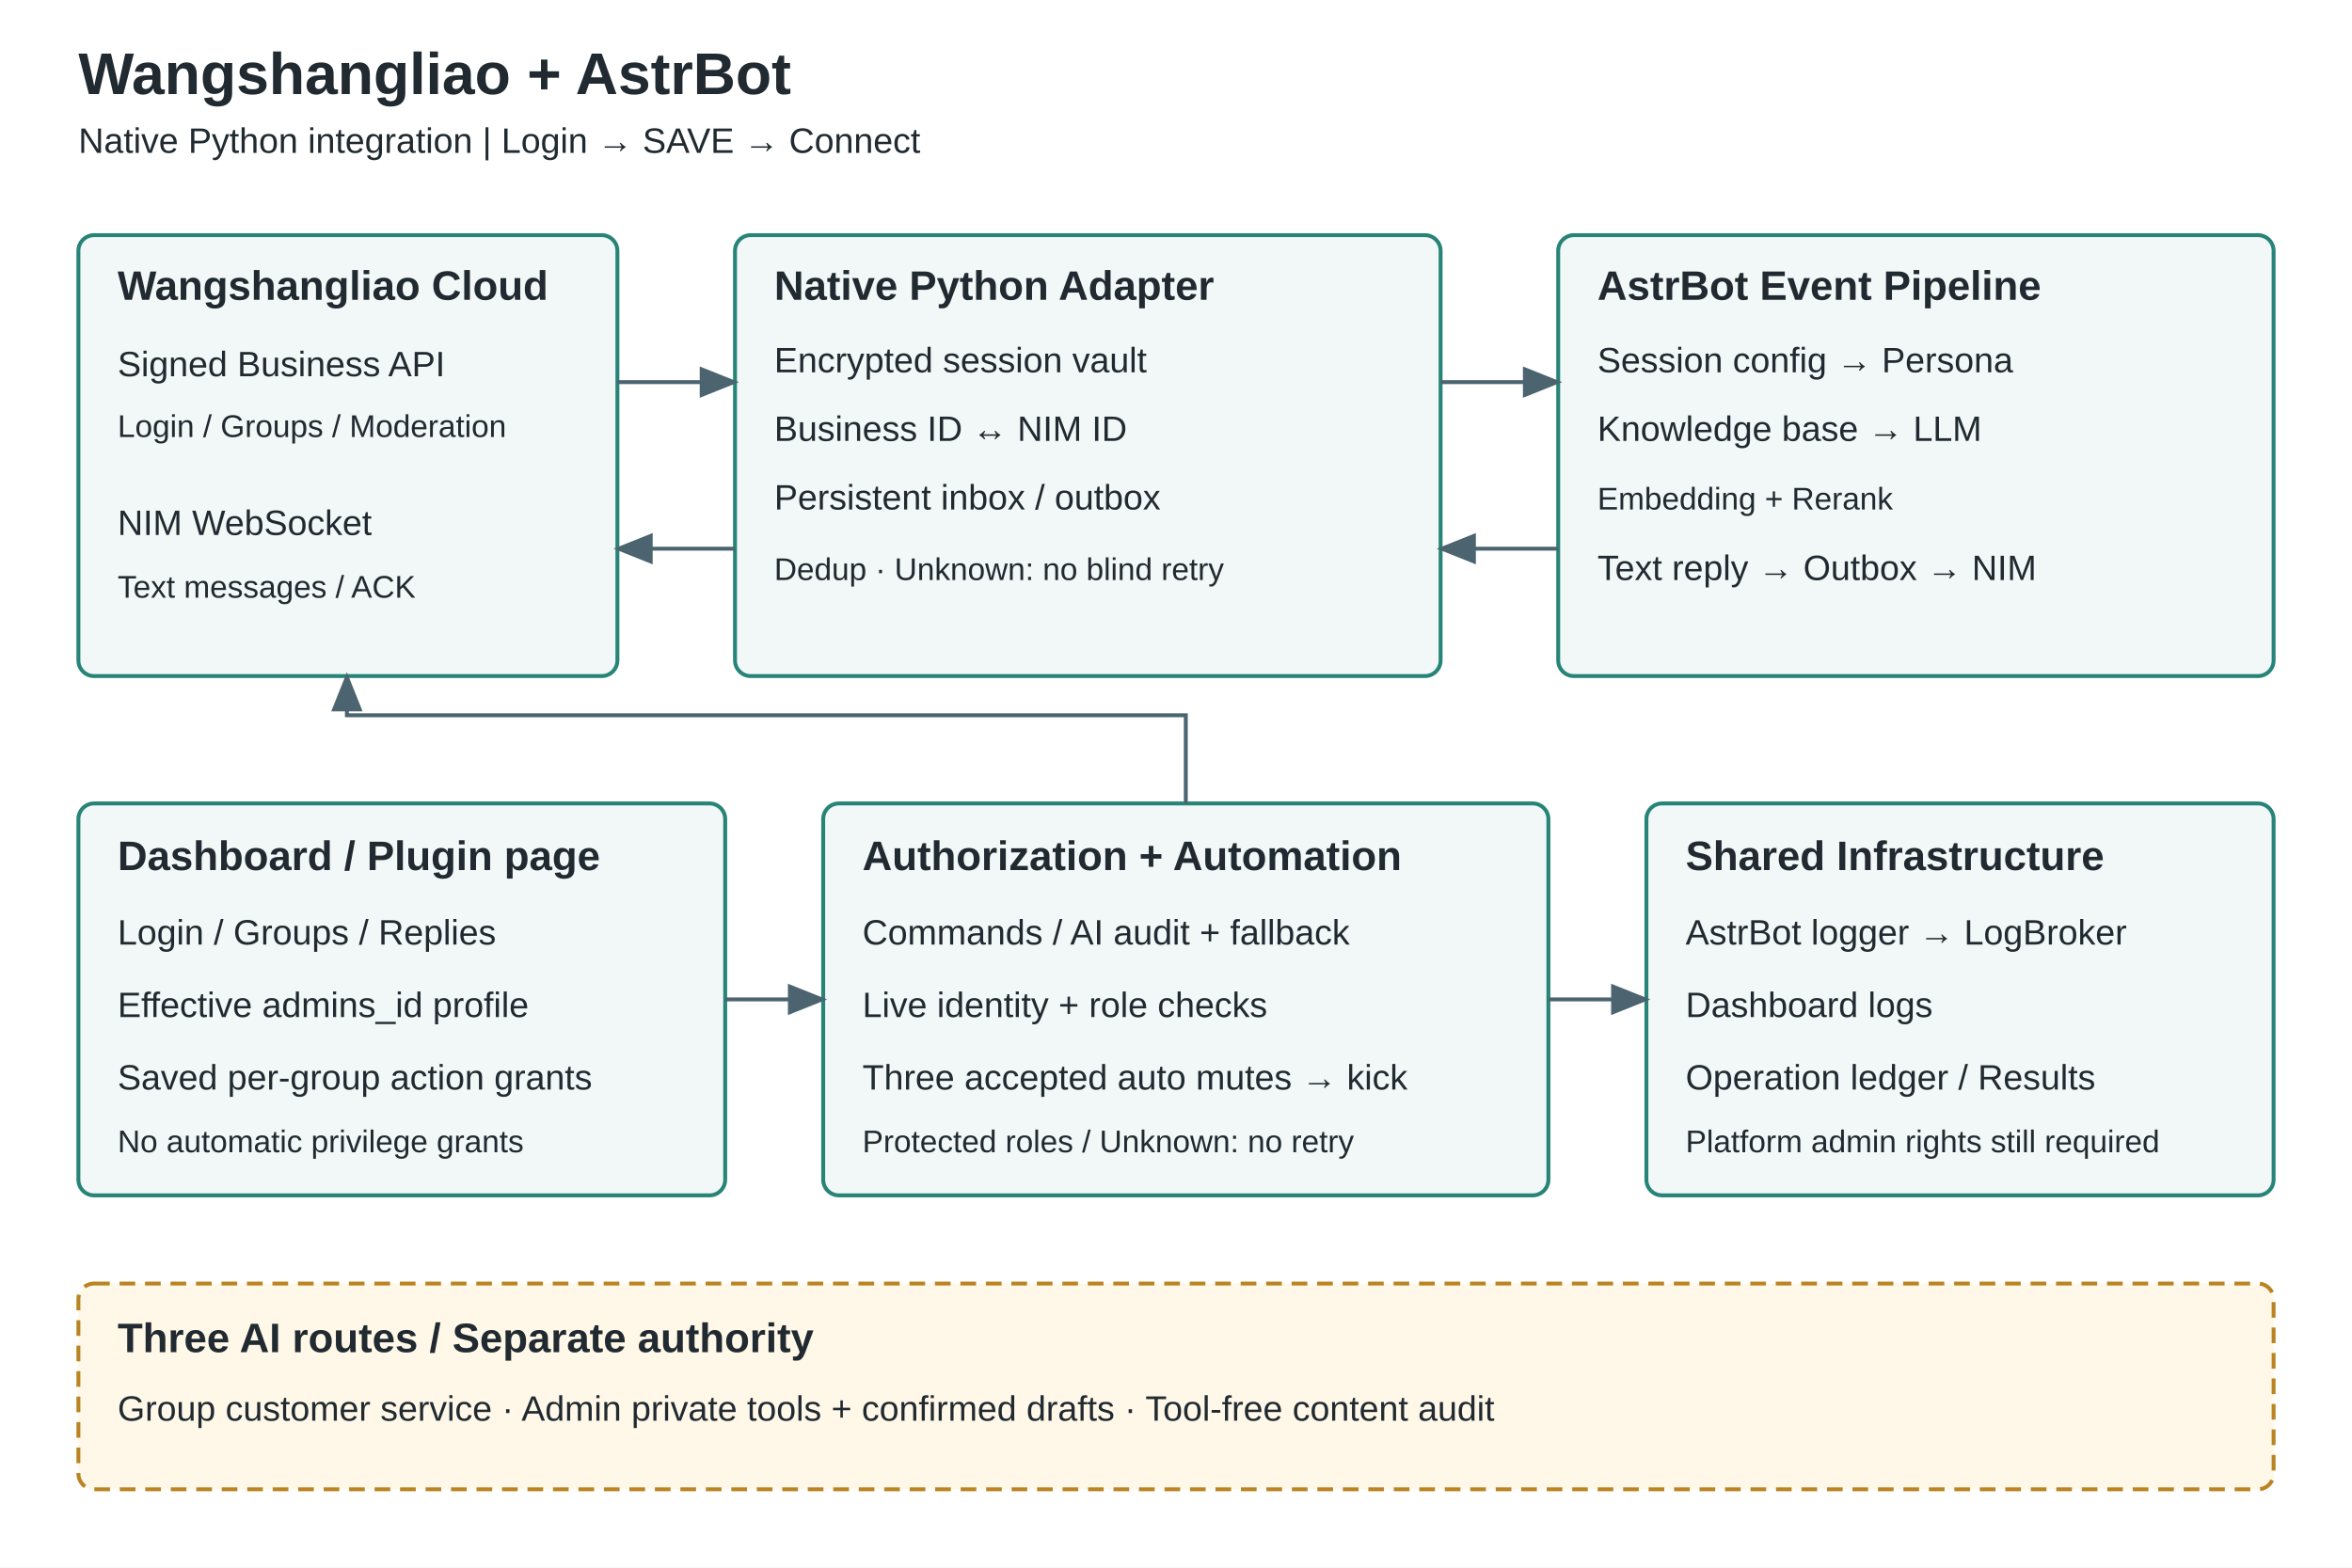
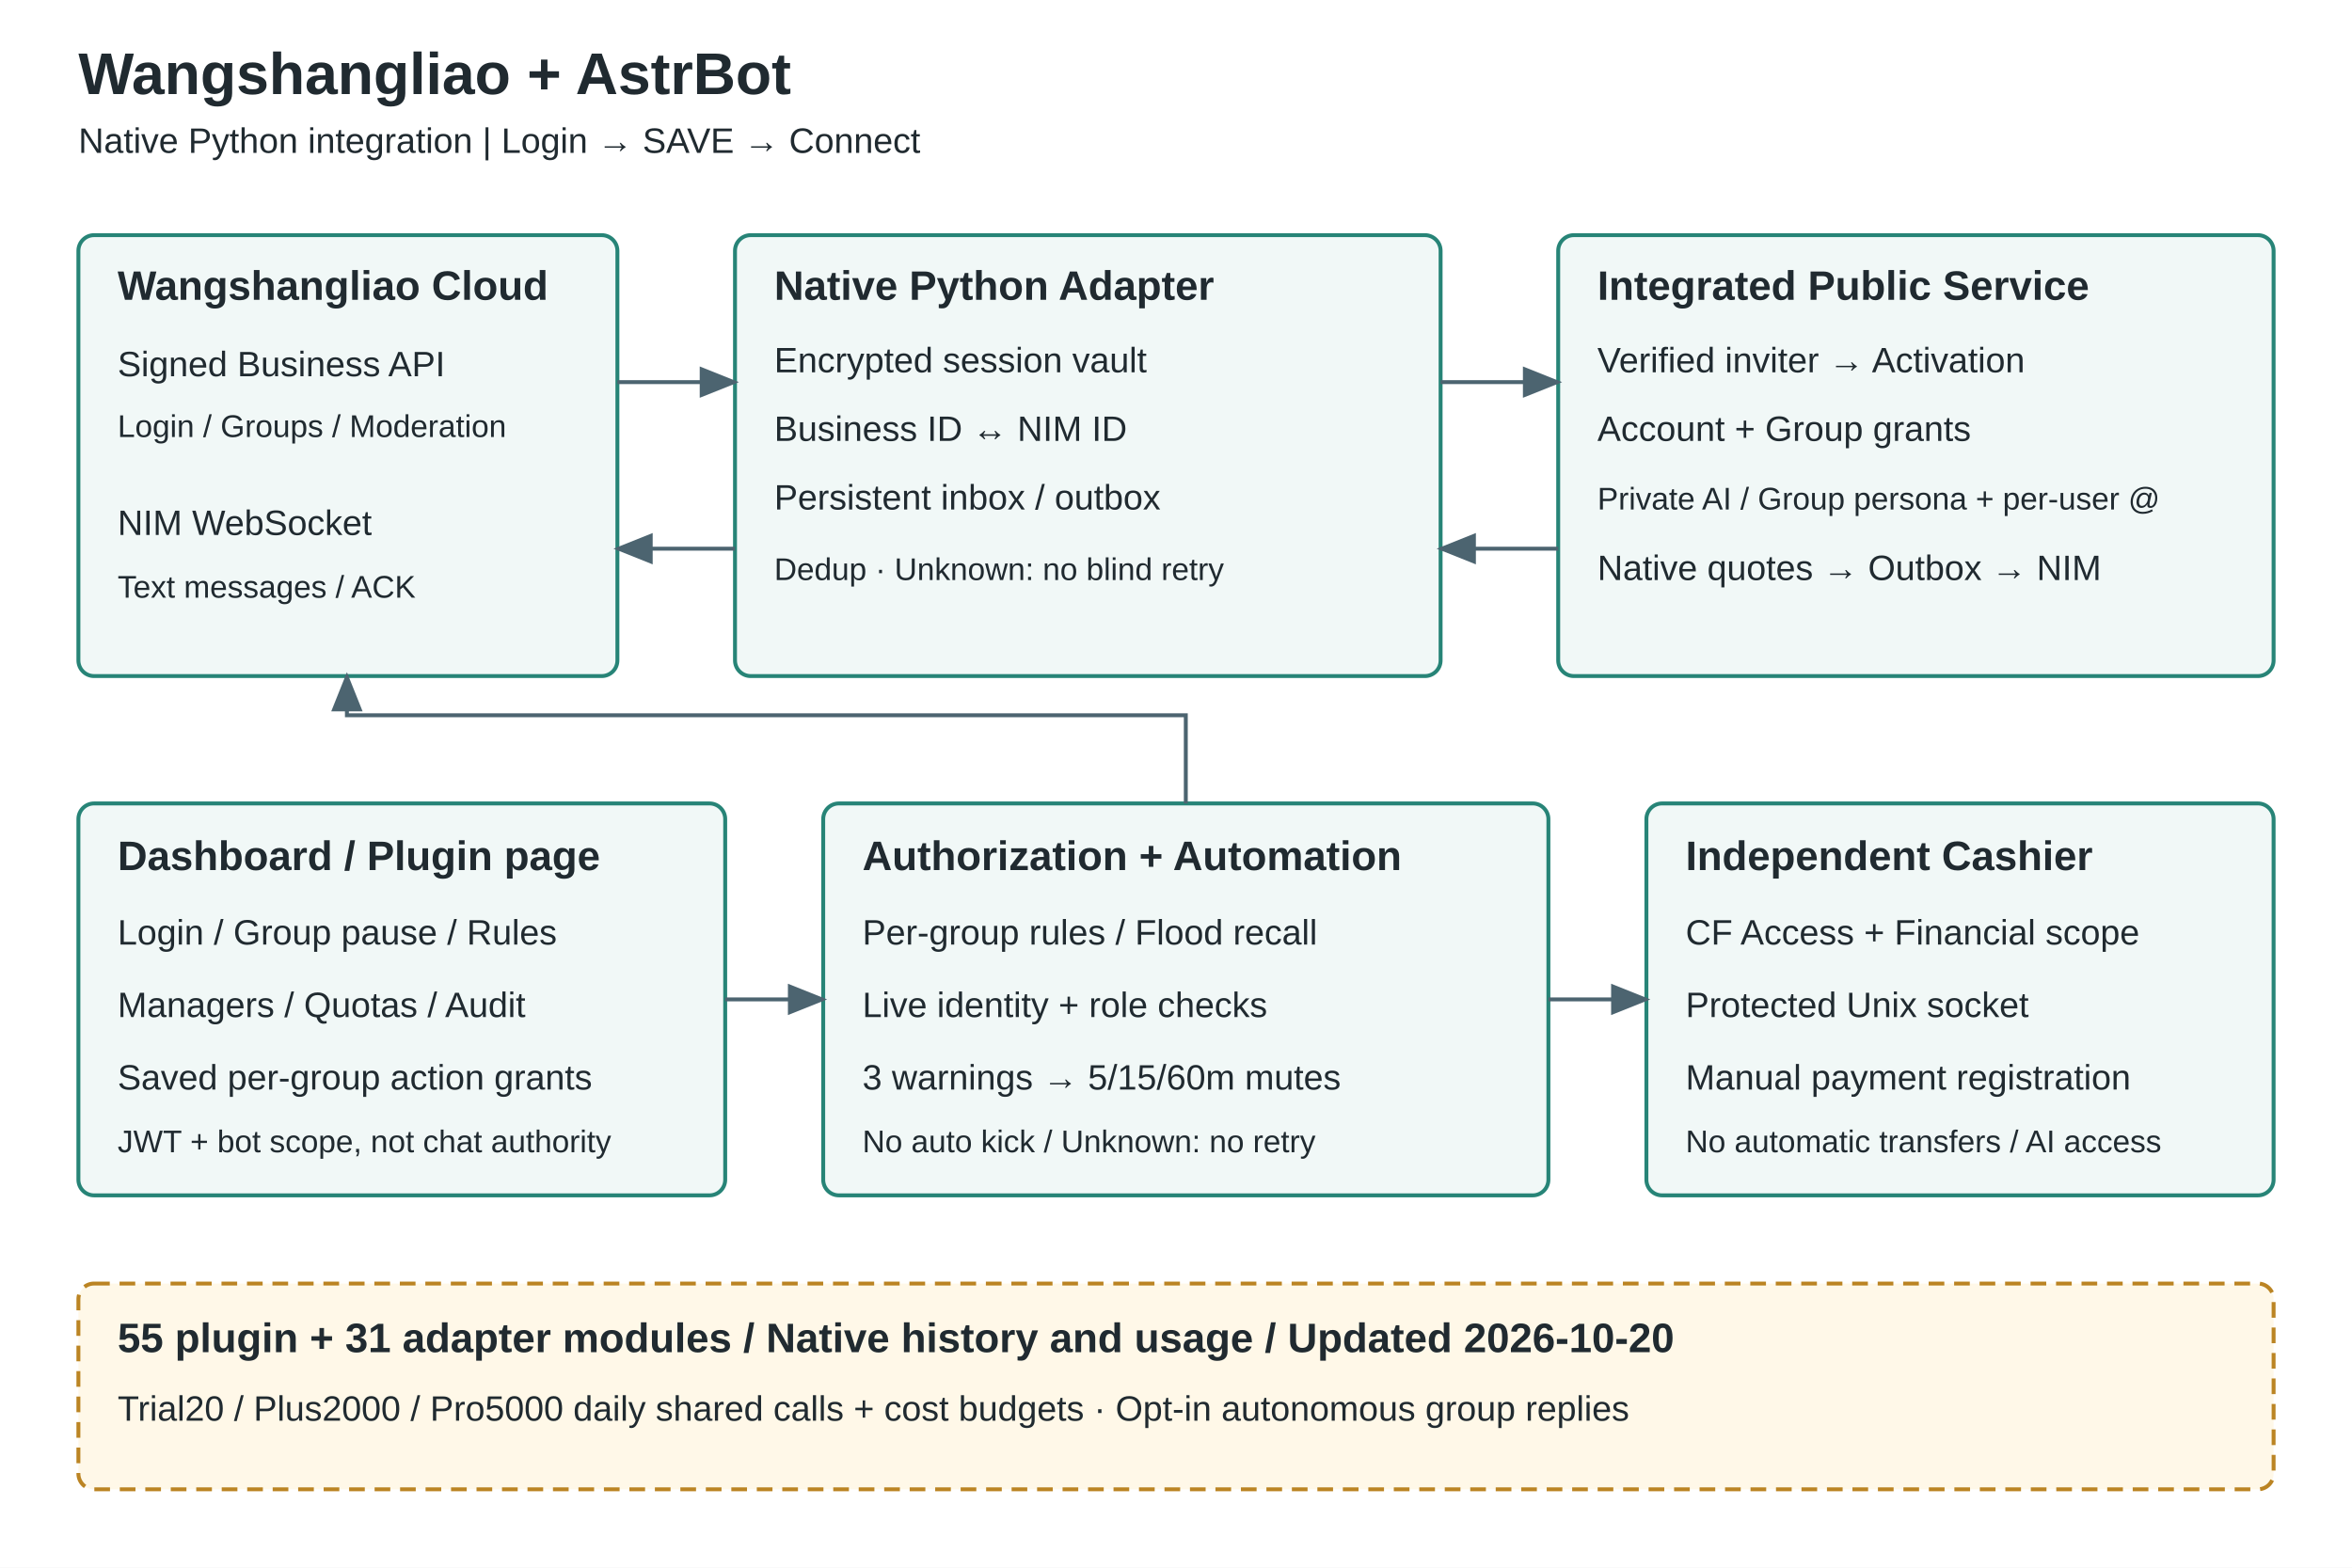
<svg xmlns="http://www.w3.org/2000/svg" width="1200" height="800" viewBox="0 0 1200 800">
  <defs>
    <marker id="arrow" markerWidth="10" markerHeight="8" refX="9" refY="4" orient="auto">
      <path d="M0 0L10 4L0 8" fill="#4c6470" />
    </marker>
  </defs>
  <rect width="1200" height="800" fill="#fff" />
  <style>text{font-family:Arial,sans-serif;fill:#202a30;font-size:18px}.title{font-size:30px;font-weight:bold}.head{font-size:21px;font-weight:bold}.small{font-size:16px}.box{fill:#f1f8f7;stroke:#278477;stroke-width:2;rx:8}.line{fill:none;stroke:#4c6470;stroke-width:2;marker-end:url(#arrow)}</style>
  <text x="40" y="48" class="title">Wangshangliao + AstrBot</text>
  <text x="40" y="78">Native Python integration | Login → SAVE → Connect</text>
  <rect class="box" x="40" y="120" width="275" height="225" />
  <text x="60" y="153" class="head">Wangshangliao Cloud</text>
  <text x="60" y="192">Signed Business API</text>
  <text x="60" y="223" class="small">Login / Groups / Moderation</text>
  <text x="60" y="273">NIM WebSocket</text>
  <text x="60" y="305" class="small">Text messages / ACK</text>
  <rect class="box" x="375" y="120" width="360" height="225" />
  <text x="395" y="153" class="head">Native Python Adapter</text>
  <text x="395" y="190">Encrypted session vault</text>
  <text x="395" y="225">Business ID ↔ NIM ID</text>
  <text x="395" y="260">Persistent inbox / outbox</text>
  <text x="395" y="296" class="small">Dedup · Unknown: no blind retry</text>
  <path class="line" d="M315 195H375" />
  <path class="line" d="M375 280H315" />
  <rect class="box" x="795" y="120" width="365" height="225" />
-   <text x="815" y="153" class="head">AstrBot Event Pipeline</text>
-   <text x="815" y="190">Session config → Persona</text>
-   <text x="815" y="225">Knowledge base → LLM</text>
-   <text x="815" y="260" class="small">Embedding + Rerank</text>
-   <text x="815" y="296">Text reply → Outbox → NIM</text>
+   <text x="815" y="153" class="head">Integrated Public Service</text>
+   <text x="815" y="190">Verified inviter → Activation</text>
+   <text x="815" y="225">Account + Group grants</text>
+   <text x="815" y="260" class="small">Private AI / Group persona + per-user @</text>
+   <text x="815" y="296">Native quotes → Outbox → NIM</text>
  <path class="line" d="M735 195H795" />
  <path class="line" d="M795 280H735" />
  <rect class="box" x="40" y="410" width="330" height="200" />
  <text x="60" y="444" class="head">Dashboard / Plugin page</text>
-   <text x="60" y="482">Login / Groups / Replies</text>
-   <text x="60" y="519">Effective admins_id profile</text>
+   <text x="60" y="482">Login / Group pause / Rules</text>
+   <text x="60" y="519">Managers / Quotas / Audit</text>
  <text x="60" y="556">Saved per-group action grants</text>
-   <text x="60" y="588" class="small">No automatic privilege grants</text>
+   <text x="60" y="588" class="small">JWT + bot scope, not chat authority</text>
  <rect class="box" x="420" y="410" width="370" height="200" />
  <text x="440" y="444" class="head">Authorization + Automation</text>
-   <text x="440" y="482">Commands / AI audit + fallback</text>
+   <text x="440" y="482">Per-group rules / Flood recall</text>
  <text x="440" y="519">Live identity + role checks</text>
-   <text x="440" y="556">Three accepted auto mutes → kick</text>
-   <text x="440" y="588" class="small">Protected roles / Unknown: no retry</text>
+   <text x="440" y="556">3 warnings → 5/15/60m mutes</text>
+   <text x="440" y="588" class="small">No auto kick / Unknown: no retry</text>
  <path class="line" d="M370 510H420" />
  <path class="line" d="M605 410V365H177V345" />
  <rect class="box" x="840" y="410" width="320" height="200" />
-   <text x="860" y="444" class="head">Shared Infrastructure</text>
-   <text x="860" y="482">AstrBot logger → LogBroker</text>
-   <text x="860" y="519">Dashboard logs</text>
-   <text x="860" y="556">Operation ledger / Results</text>
-   <text x="860" y="588" class="small">Platform admin rights still required</text>
+   <text x="860" y="444" class="head">Independent Cashier</text>
+   <text x="860" y="482">CF Access + Financial scope</text>
+   <text x="860" y="519">Protected Unix socket</text>
+   <text x="860" y="556">Manual payment registration</text>
+   <text x="860" y="588" class="small">No automatic transfers / AI access</text>
  <path class="line" d="M790 510H840" />
  <rect x="40" y="655" width="1120" height="105" rx="8" fill="#fff8e8" stroke="#bb8423" stroke-width="2" stroke-dasharray="8 5" />
-   <text x="60" y="690" class="head">Three AI routes / Separate authority</text>
-   <text x="60" y="725">Group customer service · Admin private tools + confirmed drafts · Tool-free content audit</text>
+   <text x="60" y="690" class="head">55 plugin + 31 adapter modules / Native history and usage / Updated 2026-10-20</text>
+   <text x="60" y="725">Trial20 / Plus2000 / Pro5000 daily shared calls + cost budgets · Opt-in autonomous group replies</text>
</svg>
